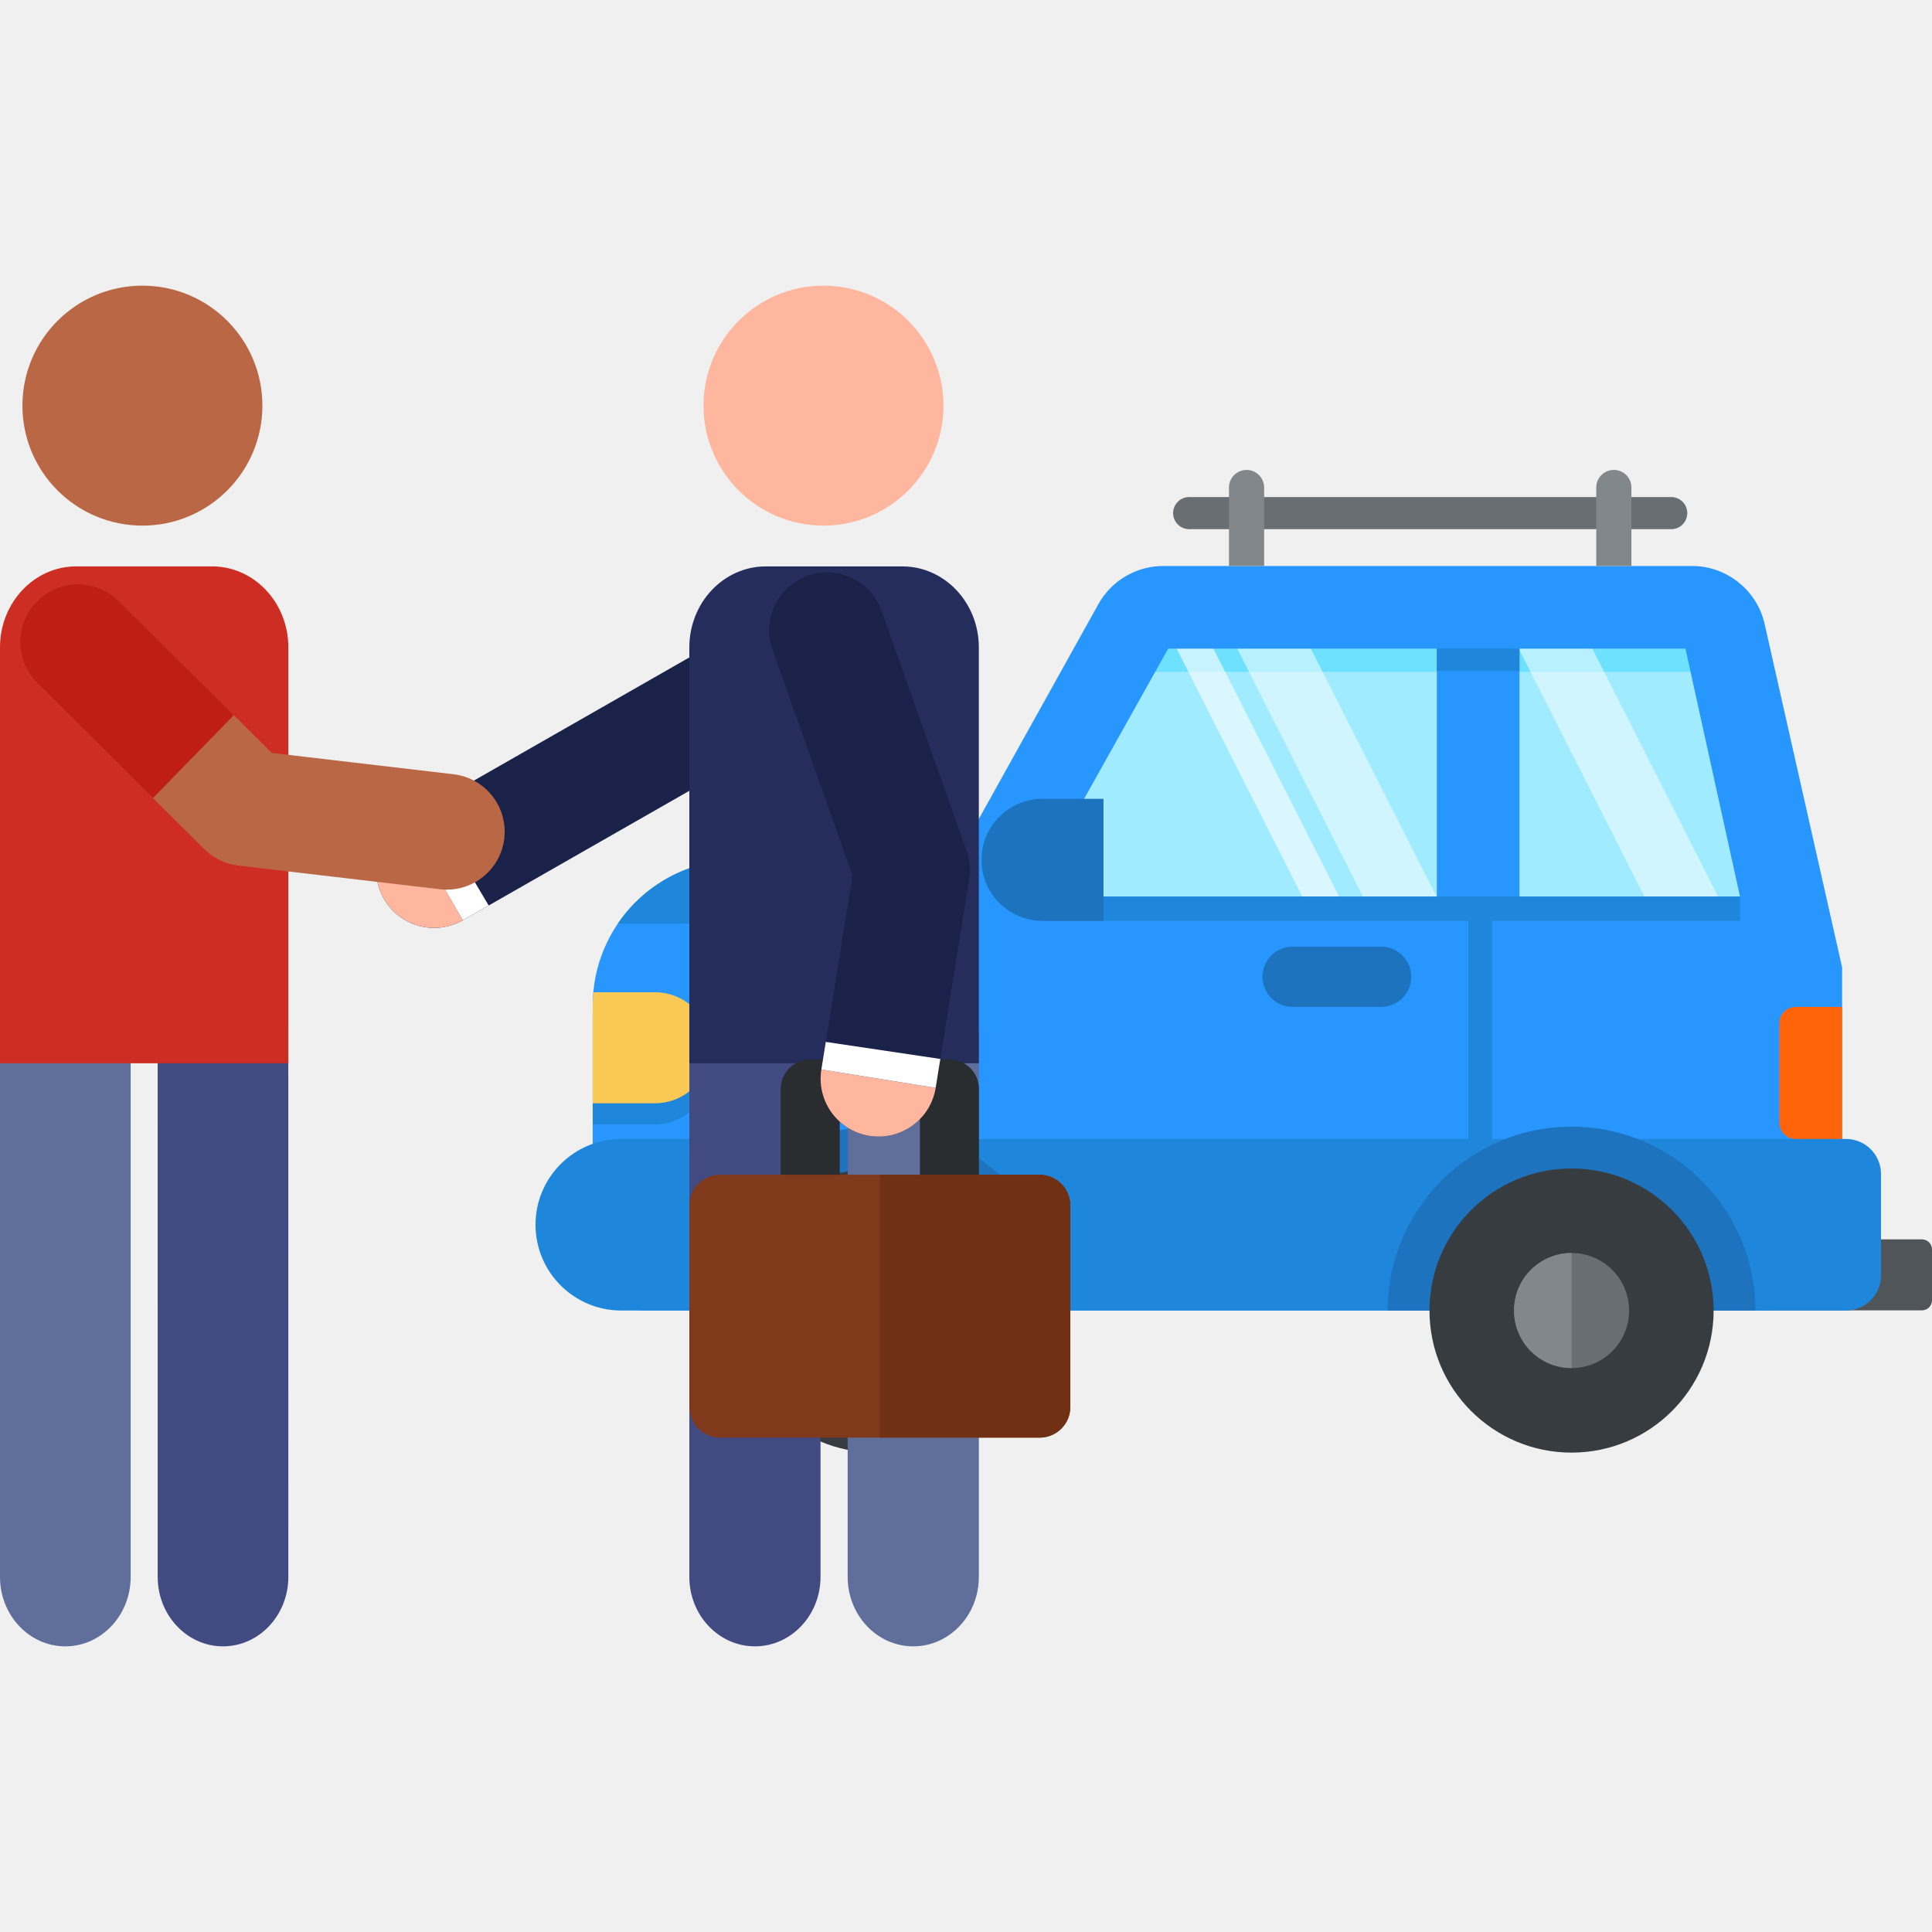
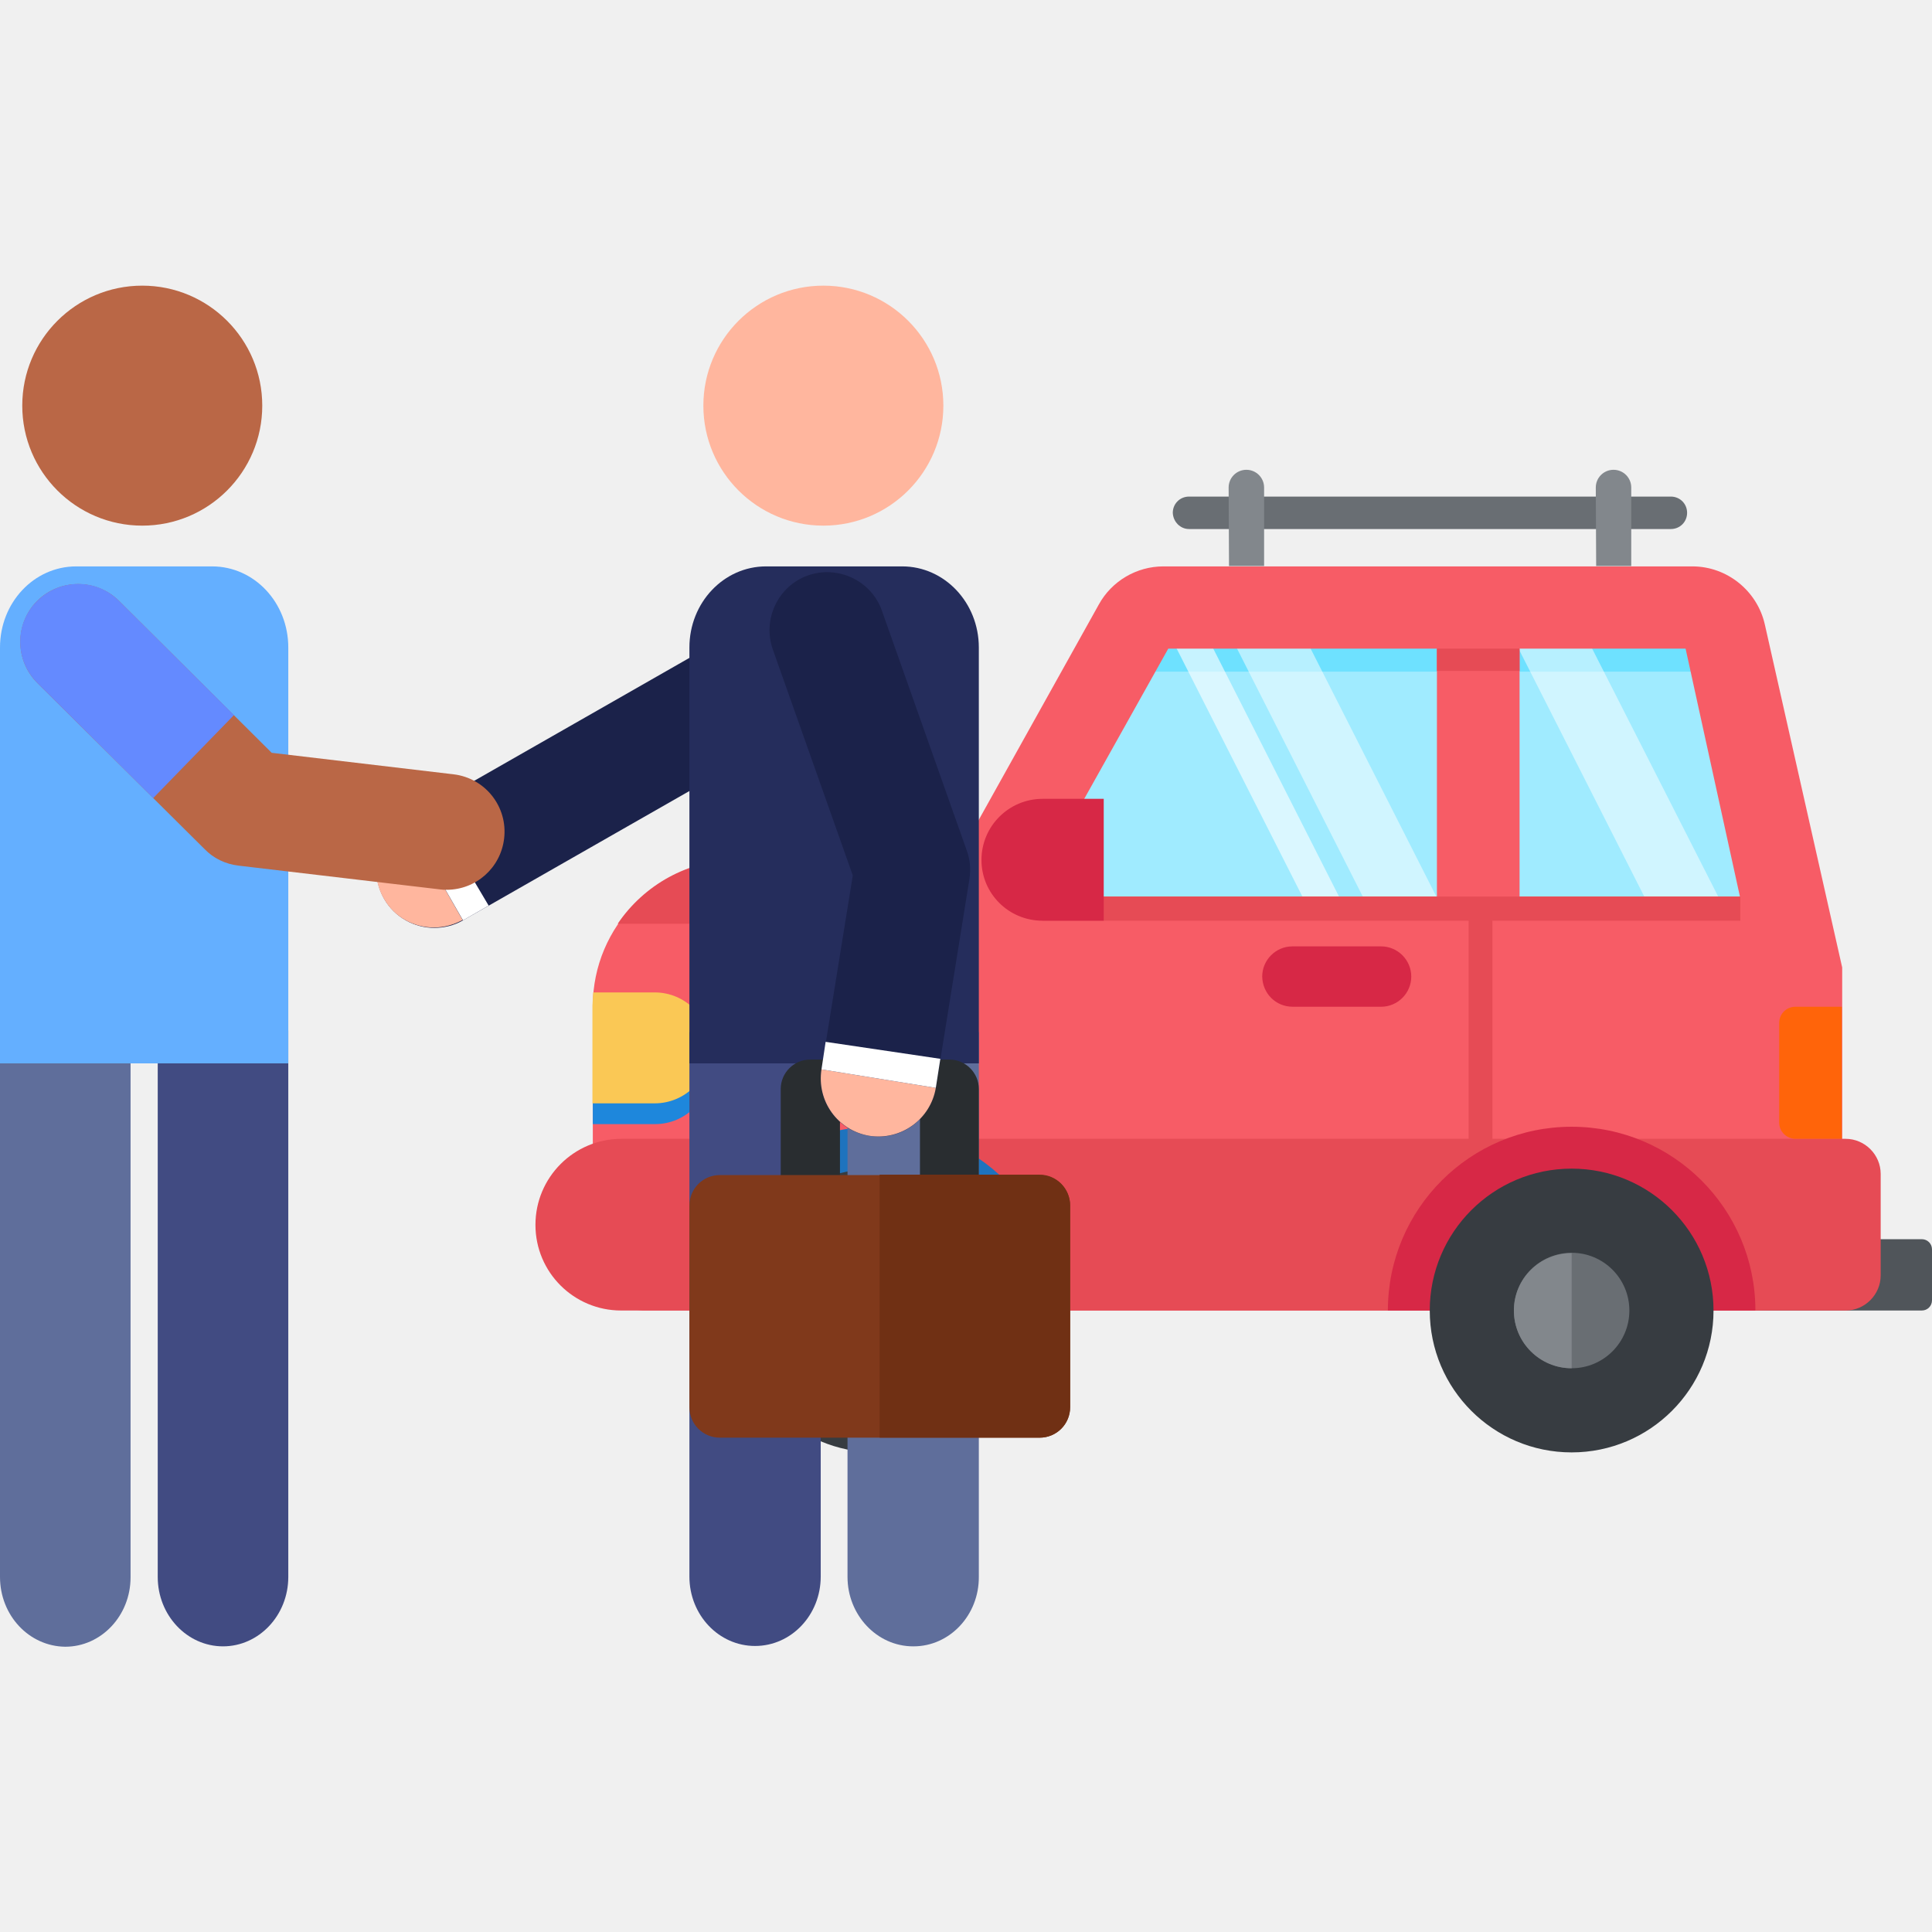
- <svg xmlns="http://www.w3.org/2000/svg" version="1.1" id="Capa_1" x="0px" y="0px" viewBox="0 0 512.001 512.001" style="enable-background:new 0 0 512.001 512.001;" xml:space="preserve">
+ <svg xmlns="http://www.w3.org/2000/svg" version="1.1" id="Capa_1" x="0px" y="0px" viewBox="0 0 512 512" style="enable-background:new 0 0 512 512;" xml:space="preserve">
+   <style type="text/css">
+ 	.st0{fill:#A0EBFF;}
+ 	.st1{fill:#6EE1FF;}
+ 	.st2{opacity:0.5;fill:#FFFFFF;enable-background:new    ;}
+ 	.st3{opacity:0.61;fill:#FFFFFF;enable-background:new    ;}
+ 	.st4{fill:#50555A;}
+ 	.st5{fill:#F75C66;}
+ 	.st6{fill:#E64B55;}
+ 	.st7{fill:#D72846;}
+ 	.st8{fill:#1E87DC;}
+ 	.st9{fill:#FAC855;}
+ 	.st10{fill:#FF640A;}
+ 	.st11{fill:#1E73BE;}
+ 	.st12{fill:#373C41;}
+ 	.st13{fill:#696E73;}
+ 	.st14{fill:#82878C;}
+ 	.st15{fill:#1B224A;}
+ 	.st16{fill:#FFB69E;}
+ 	.st17{fill:#FFFFFF;}
+ 	.st18{fill:#5F6E9B;}
+ 	.st19{fill:#414B82;}
+ 	.st20{fill:#252D5C;}
+ 	.st21{fill:#64AFFF;}
+ 	.st22{fill:#BA6746;}
+ 	.st23{fill:#292D30;}
+ 	.st24{fill:#80391B;}
+ 	.st25{fill:#648AFF;}
+ 	.st26{fill:#703014;}
+ </style>
  <g>
-     <polygon style="fill:#A0EBFF;" points="254.823,245.835 467.664,245.835 450.098,165.428 303.526,165.428  " />
-     <polygon style="fill:#A0EBFF;" points="262.141,242.865 467.389,242.865 450.451,165.325 309.106,165.325  " />
+     <polygon class="st0" points="254.8,245.8 467.7,245.8 450.1,165.4 303.5,165.4  " />
+     <polygon class="st0" points="262.1,242.9 467.4,242.9 450.5,165.3 309.1,165.3  " />
  </g>
-   <polygon style="fill:#6EE1FF;" points="296.366,178.047 303.526,166.226 450.098,166.226 452.681,178.047 " />
+   <polygon class="st1" points="296.4,178 303.5,166.2 450.1,166.2 452.7,178 " />
  <g>
-     <polygon style="opacity:0.5;fill:#FFFFFF;enable-background:new    ;" points="399.94,166.862 439.245,244.402 458.751,244.402    419.447,166.862  " />
-     <polygon style="opacity:0.5;fill:#FFFFFF;enable-background:new    ;" points="364.636,244.402 384.142,244.402 344.838,166.862    325.331,166.862  " />
-     <polygon style="opacity:0.61;fill:#FFFFFF;enable-background:new    ;" points="348.575,244.402 358.328,244.402 319.024,166.862    309.27,166.862  " />
+     <polygon class="st2" points="399.9,166.9 439.2,244.4 458.8,244.4 419.4,166.9  " />
+     <polygon class="st2" points="364.6,244.4 384.1,244.4 344.8,166.9 325.3,166.9  " />
+     <polygon class="st3" points="348.6,244.4 358.3,244.4 319,166.9 309.3,166.9  " />
  </g>
-   <path style="fill:#50555A;" d="M465.205,347.256h44.135c1.47,0,2.661-1.191,2.661-2.661v-13.486c0-1.47-1.191-2.661-2.661-2.661  h-44.135V347.256z" />
-   <path style="fill:#2896FF;" d="M157.076,345.87c0.334,0.095,13.286,1.435,13.286,1.435h292.801c0,0,24.399-0.575,25.018-0.615  v-90.322l-20.517-90.94c-1.968-8.943-10.042-15.433-19.197-15.433H308.268c-7.107,0-13.678,3.852-17.149,10.051l-37.761,67.83  h-57.73c-21.292,0-38.55,17.265-38.55,38.556C157.076,293.036,157.076,339.503,157.076,345.87z M309.582,171.893h71.201v65.696  h-97.075v-0.133h-10.841L309.582,171.893z M461.118,237.59h-58.436v-65.696h43.982L461.118,237.59z" />
-   <path style="fill:#1E87DC;" d="M141.92,324.571c0,12.556,10.178,22.735,22.735,22.735h324.547c5.127,0,9.283-4.156,9.283-9.283  V311.12c0-5.127-4.156-9.283-9.283-9.283H164.654C152.098,301.836,141.92,312.014,141.92,324.571z" />
-   <path style="fill:#1E73BE;" d="M342.552,266.847h23.467c4.411,0,7.986-3.576,7.986-7.986c0-4.41-3.575-7.986-7.986-7.986h-23.467  c-4.411,0-7.986,3.576-7.986,7.986C334.566,263.273,338.141,266.847,342.552,266.847z" />
-   <path style="fill:#1E87DC;" d="M173.56,268.548c8.124,0,14.711,6.586,14.711,14.711s-6.586,14.711-14.711,14.711h-16.484  c0-5.745,0-23.14,0-29.421L173.56,268.548L173.56,268.548z" />
-   <path style="fill:#FAC855;" d="M157.239,262.96h16.321c8.124,0,14.711,6.586,14.711,14.711c0,8.124-6.586,14.711-14.711,14.711  h-16.484c0-5.374,0-20.707,0-25.948C157.076,265.261,157.137,264.104,157.239,262.96z" />
-   <path style="fill:#FF640A;" d="M475.842,301.836h12.338v-34.989h-12.338c-2.372,0-4.295,1.922-4.295,4.295v26.399  C471.547,299.913,473.471,301.836,475.842,301.836z" />
-   <path style="fill:#1E73BE;" d="M278.729,347.305h-95.408l0,0c0-26.91,21.815-48.725,48.725-48.725  c26.894,0,48.698,21.789,48.724,48.677C279.506,347.286,278.729,347.305,278.729,347.305z" />
-   <circle style="fill:#373C41;" cx="232.05" cy="347.31" r="37.648" />
-   <circle style="fill:#696E73;" cx="232.05" cy="347.31" r="15.25" />
-   <path style="fill:#82878C;" d="M232.047,332.055v30.499c-8.422,0-15.25-6.828-15.25-15.25  C216.797,338.882,223.625,332.055,232.047,332.055z" />
+   <path class="st4" d="M465.2,347.3h44.1c1.5,0,2.7-1.2,2.7-2.7v-13.5c0-1.5-1.2-2.7-2.7-2.7h-44.1L465.2,347.3L465.2,347.3z" />
+   <path class="st5" d="M157.1,345.9c0.3,0.1,13.3,1.4,13.3,1.4h292.8c0,0,24.4-0.6,25-0.6v-90.3l-20.5-90.9c-2-8.9-10-15.4-19.2-15.4  H308.3c-7.1,0-13.7,3.9-17.1,10.1l-37.8,67.8h-57.7c-21.3,0-38.6,17.3-38.6,38.6C157.1,293,157.1,339.5,157.1,345.9z M309.6,171.9  h71.2v65.7h-97.1v-0.1h-10.8L309.6,171.9z M461.1,237.6h-58.4v-65.7h44L461.1,237.6z" />
+   <path class="st6" d="M141.9,324.6c0,12.6,10.2,22.7,22.7,22.7h324.5c5.1,0,9.3-4.2,9.3-9.3v-26.9c0-5.1-4.2-9.3-9.3-9.3H164.7  C152.1,301.8,141.9,312,141.9,324.6z" />
+   <path class="st7" d="M342.6,266.8H366c4.4,0,8-3.6,8-8s-3.6-8-8-8h-23.5c-4.4,0-8,3.6-8,8C334.6,263.3,338.1,266.8,342.6,266.8z" />
+   <path class="st8" d="M173.6,268.5c8.1,0,14.7,6.6,14.7,14.7s-6.6,14.7-14.7,14.7h-16.5c0-5.7,0-23.1,0-29.4L173.6,268.5L173.6,268.5  z" />
+   <path class="st9" d="M157.2,263h16.3c8.1,0,14.7,6.6,14.7,14.7c0,8.1-6.6,14.7-14.7,14.7h-16.5c0-5.4,0-20.7,0-25.9  C157.1,265.3,157.1,264.1,157.2,263z" />
+   <path class="st10" d="M475.8,301.8h12.3v-35h-12.3c-2.4,0-4.3,1.9-4.3,4.3v26.4C471.5,299.9,473.5,301.8,475.8,301.8z" />
+   <path class="st11" d="M278.7,347.3h-95.4l0,0c0-26.9,21.8-48.7,48.7-48.7c26.9,0,48.7,21.8,48.7,48.7  C279.5,347.3,278.7,347.3,278.7,347.3z" />
+   <circle class="st12" cx="232.1" cy="347.3" r="37.6" />
+   <circle class="st13" cx="232.1" cy="347.3" r="15.3" />
+   <path class="st14" d="M232,332.1v30.5c-8.4,0-15.3-6.8-15.3-15.3S223.6,332.1,232,332.1z" />
  <g>
-     <rect x="380.781" y="171.895" style="fill:#1E87DC;" width="21.898" height="5.929" />
-     <rect x="276.273" y="237.587" style="fill:#1E87DC;" width="184.85" height="6.443" />
+     <rect x="380.8" y="171.9" class="st6" width="21.9" height="5.9" />
+     <rect x="276.3" y="237.6" class="st6" width="184.9" height="6.4" />
  </g>
-   <path style="fill:#1E73BE;" d="M276.27,244.033h16.168v-32.335H276.27c-8.93,0-16.168,7.239-16.168,16.168l0,0  C260.102,236.795,267.34,244.033,276.27,244.033z" />
+   <path class="st7" d="M276.3,244h16.2v-32.3h-16.2c-8.9,0-16.2,7.2-16.2,16.2l0,0C260.1,236.8,267.3,244,276.3,244z" />
  <g>
-     <path style="fill:#1E87DC;" d="M163.692,244.821c6.932-10.23,18.647-16.956,31.935-16.956h57.73   c-6.448,10.533-17.909,16.956-30.26,16.956H163.692z" />
-     <rect x="389.154" y="240.816" style="fill:#1E87DC;" width="6.283" height="66.15" />
+     <path class="st6" d="M163.7,244.8c6.9-10.2,18.6-17,31.9-17h57.7c-6.4,10.5-17.9,17-30.3,17H163.7z" />
+     <rect x="389.2" y="240.8" class="st6" width="6.3" height="66.2" />
  </g>
-   <path style="fill:#1E73BE;" d="M463.162,347.305h-95.408l0,0c0-26.91,21.815-48.725,48.725-48.725  c26.894,0,48.698,21.789,48.724,48.677C463.939,347.286,463.162,347.305,463.162,347.305z" />
-   <circle style="fill:#373C41;" cx="416.479" cy="347.31" r="37.648" />
-   <circle style="fill:#696E73;" cx="416.479" cy="347.31" r="15.25" />
-   <path style="fill:#82878C;" d="M416.48,332.055v30.499c-8.422,0-15.25-6.828-15.25-15.25  C401.23,338.882,408.058,332.055,416.48,332.055z" />
-   <path style="fill:#696E73;" d="M315.146,140.239h127.746c2.352,0,4.258-1.906,4.258-4.258l0,0c0-2.351-1.906-4.258-4.258-4.258  H315.146c-2.352,0-4.258,1.906-4.258,4.258l0,0C310.887,138.333,312.793,140.239,315.146,140.239z" />
+   <path class="st7" d="M463.2,347.3h-95.4l0,0c0-26.9,21.8-48.7,48.7-48.7c26.9,0,48.7,21.8,48.7,48.7  C463.9,347.3,463.2,347.3,463.2,347.3z" />
+   <circle class="st12" cx="416.5" cy="347.3" r="37.6" />
+   <circle class="st13" cx="416.5" cy="347.3" r="15.3" />
+   <path class="st14" d="M416.5,332.1v30.5c-8.4,0-15.3-6.8-15.3-15.3S408.1,332.1,416.5,332.1z" />
+   <path class="st13" d="M315.1,140.2h127.7c2.4,0,4.3-1.9,4.3-4.3l0,0c0-2.4-1.9-4.3-4.3-4.3H315.1c-2.4,0-4.3,1.9-4.3,4.3l0,0  C310.9,138.3,312.8,140.2,315.1,140.2z" />
  <g>
-     <path style="fill:#82878C;" d="M423.025,149.995h9.321v-20.797c0-2.574-2.087-4.661-4.661-4.661s-4.661,2.087-4.661,4.661v20.797   H423.025z" />
-     <path style="fill:#82878C;" d="M325.692,149.995h9.321v-20.797c0-2.574-2.087-4.661-4.661-4.661s-4.661,2.087-4.661,4.661v20.797   H325.692z" />
+     <path class="st14" d="M423,150h9.3v-20.8c0-2.6-2.1-4.7-4.7-4.7s-4.7,2.1-4.7,4.7L423,150L423,150z" />
+     <path class="st14" d="M325.7,150h9.3v-20.8c0-2.6-2.1-4.7-4.7-4.7s-4.7,2.1-4.7,4.7L325.7,150L325.7,150z" />
  </g>
-   <path style="fill:#1B224A;" d="M115.058,245.906c-5.326,0-10.501-2.777-13.333-7.73c-4.205-7.356-1.651-16.728,5.706-20.933  l111.672-63.834c7.355-4.206,16.728-1.651,20.933,5.706s1.651,16.728-5.706,20.933l-111.672,63.834  C120.256,245.253,117.639,245.906,115.058,245.906z" />
-   <path style="fill:#FFB69E;" d="M107.43,217.242c-7.356,4.205-9.91,13.576-5.706,20.933c2.832,4.955,8.008,7.73,13.333,7.73  c2.581,0,5.198-0.652,7.599-2.026L107.43,217.242z" />
-   <polygon style="fill:#FFFFFF;" points="113.83,213.524 107.365,217.242 122.655,243.878 129.502,239.966 " />
-   <path style="fill:#5F6E9B;" d="M224.641,273.539v144.403c0.027,10.15,7.804,18.358,17.38,18.358h0.05  c9.599-0.029,17.359-8.295,17.332-18.462V273.539H224.641z" />
-   <path style="fill:#414B82;" d="M182.693,273.539l-0.01,144.348c-0.001,10.167,7.78,18.411,17.38,18.411c0.001,0,0.001,0,0.001,0  c9.599,0,17.381-8.242,17.382-18.409l0.01-144.351h-34.763V273.539z" />
-   <path style="fill:#252D5C;" d="M182.683,281.782h76.72V171.58c0-11.863-9.079-21.479-20.279-21.479h-36.163  c-11.2,0-20.279,9.617-20.279,21.479L182.683,281.782L182.683,281.782z" />
-   <path style="fill:#414B82;" d="M41.78,273.067l0.01,144.824c0.001,10.167,7.752,18.41,17.313,18.409  c9.561-0.001,17.311-8.244,17.311-18.411l-0.01-144.821L41.78,273.067L41.78,273.067z" />
-   <path style="fill:#5F6E9B;" d="M0,273.067v144.77c-0.027,10.167,7.701,18.434,17.263,18.462h0.05  c9.538,0,17.284-8.209,17.311-18.358V273.067H0z" />
-   <path style="fill:#CD2D23;" d="M76.414,281.782H0V171.58C0,159.717,9.043,150.1,20.198,150.1h36.018  c11.155,0,20.198,9.617,20.198,21.479C76.414,171.58,76.414,281.782,76.414,281.782z" />
-   <circle style="fill:#BA6746;" cx="37.74" cy="107.498" r="31.796" />
-   <circle style="fill:#FFB69E;" cx="218.232" cy="107.498" r="31.796" />
-   <path style="fill:#292D30;" d="M251.608,333.306h-36.884c-4.323,0-7.827-3.504-7.827-7.827v-36.884c0-4.323,3.504-7.827,7.827-7.827  h36.884c4.323,0,7.827,3.504,7.827,7.827v36.884C259.435,329.801,255.931,333.306,251.608,333.306z M222.551,317.652h21.23v-21.23  h-21.23V317.652z" />
-   <path style="fill:#80391B;" d="M283.65,372.85c0,4.492-3.642,8.134-8.134,8.134h-84.699c-4.492,0-8.134-3.642-8.134-8.134v-53.391  c0-4.492,3.642-8.134,8.134-8.134h84.699c4.492,0,8.134,3.642,8.134,8.134V372.85z" />
-   <path style="fill:#1B224A;" d="M230.384,301.008c-8.366-1.344-14.059-9.214-12.715-17.581l8.255-51.402l-21.21-59.89  c-2.829-7.987,1.354-16.754,9.34-19.583c7.985-2.829,16.755,1.353,19.583,9.34l22.516,63.579c0.857,2.421,1.093,5.018,0.686,7.554  l-8.876,55.267C246.625,296.63,238.779,302.353,230.384,301.008z" />
-   <path style="fill:#FFB69E;" d="M217.669,283.427c-1.344,8.366,4.349,16.237,12.715,17.581c8.396,1.346,16.241-4.377,17.58-12.715  L217.669,283.427z" />
-   <path style="fill:#BA6746;" d="M118.42,235.764c-0.597,0-1.199-0.034-1.807-0.105l-53.44-6.269c-3.411-0.4-6.589-1.933-9.026-4.355  L9.857,181.027c-6.011-5.971-6.042-15.685-0.069-21.696c5.971-6.011,15.685-6.042,21.696-0.069l40.529,40.271l48.175,5.652  c8.415,0.988,14.437,8.61,13.45,17.025C132.721,230.017,126.093,235.764,118.42,235.764z" />
-   <path style="fill:#BE1E14;" d="M61.953,189.536l-30.469-30.275c-6.011-5.972-15.724-5.94-21.696,0.069  c-5.972,6.011-5.941,15.724,0.069,21.696l30.671,30.475L61.953,189.536z" />
-   <polygon style="fill:#FFFFFF;" points="218.843,276.117 217.669,283.427 247.963,288.293 249.194,280.634 " />
-   <path style="fill:#703014;" d="M275.516,311.324h-42.35v69.659h42.35c4.492,0,8.134-3.642,8.134-8.133v-53.391  C283.65,314.966,280.009,311.324,275.516,311.324z" />
-   <g>
- </g>
-   <g>
- </g>
-   <g>
- </g>
-   <g>
- </g>
-   <g>
- </g>
-   <g>
- </g>
-   <g>
- </g>
-   <g>
- </g>
-   <g>
- </g>
-   <g>
- </g>
-   <g>
- </g>
-   <g>
- </g>
-   <g>
- </g>
-   <g>
- </g>
-   <g>
- </g>
+   <path class="st15" d="M115.1,245.9c-5.3,0-10.5-2.8-13.3-7.7c-4.2-7.4-1.7-16.7,5.7-20.9l111.7-63.8c7.4-4.2,16.7-1.7,20.9,5.7  s1.7,16.7-5.7,20.9l-111.7,63.8C120.3,245.3,117.6,245.9,115.1,245.9z" />
+   <path class="st16" d="M107.4,217.2c-7.4,4.2-9.9,13.6-5.7,20.9c2.8,5,8,7.7,13.3,7.7c2.6,0,5.2-0.7,7.6-2L107.4,217.2z" />
+   <polygon class="st17" points="113.8,213.5 107.4,217.2 122.7,243.9 129.5,240 " />
+   <path class="st18" d="M224.6,273.5v144.4c0,10.1,7.8,18.4,17.4,18.4h0.1c9.6,0,17.4-8.3,17.3-18.5V273.5H224.6z" />
+   <path class="st19" d="M182.7,273.5l0,144.3c0,10.2,7.8,18.4,17.4,18.4c0,0,0,0,0,0c9.6,0,17.4-8.2,17.4-18.4l0-144.4L182.7,273.5  L182.7,273.5L182.7,273.5z" />
+   <path class="st20" d="M182.7,281.8h76.7V171.6c0-11.9-9.1-21.5-20.3-21.5H203c-11.2,0-20.3,9.6-20.3,21.5L182.7,281.8L182.7,281.8z" />
+   <path class="st19" d="M41.8,273.1l0,144.8c0,10.2,7.8,18.4,17.3,18.4s17.3-8.2,17.3-18.4l0-144.8L41.8,273.1L41.8,273.1z" />
+   <path class="st18" d="M0,273.1v144.8c0,10.2,7.7,18.4,17.3,18.5h0c9.5,0,17.3-8.2,17.3-18.4V273.1H0z" />
+   <path class="st21" d="M76.4,281.8H0V171.6c0-11.9,9-21.5,20.2-21.5h36c11.2,0,20.2,9.6,20.2,21.5C76.4,171.6,76.4,281.8,76.4,281.8z  " />
+   <circle class="st22" cx="37.7" cy="107.5" r="31.8" />
+   <circle class="st16" cx="218.2" cy="107.5" r="31.8" />
+   <path class="st23" d="M251.6,333.3h-36.9c-4.3,0-7.8-3.5-7.8-7.8v-36.9c0-4.3,3.5-7.8,7.8-7.8h36.9c4.3,0,7.8,3.5,7.8,7.8v36.9  C259.4,329.8,255.9,333.3,251.6,333.3z M222.6,317.7h21.2v-21.2h-21.2V317.7z" />
+   <path class="st24" d="M283.6,372.9c0,4.5-3.6,8.1-8.1,8.1h-84.7c-4.5,0-8.1-3.6-8.1-8.1v-53.4c0-4.5,3.6-8.1,8.1-8.1h84.7  c4.5,0,8.1,3.6,8.1,8.1V372.9z" />
+   <path class="st15" d="M230.4,301c-8.4-1.3-14.1-9.2-12.7-17.6l8.3-51.4l-21.2-59.9c-2.8-8,1.4-16.8,9.3-19.6  c8-2.8,16.8,1.4,19.6,9.3l22.5,63.6c0.9,2.4,1.1,5,0.7,7.6l-8.9,55.3C246.6,296.6,238.8,302.4,230.4,301z" />
+   <path class="st16" d="M217.7,283.4c-1.3,8.4,4.3,16.2,12.7,17.6c8.4,1.3,16.2-4.4,17.6-12.7L217.7,283.4z" />
+   <path class="st22" d="M118.4,235.8c-0.6,0-1.2,0-1.8-0.1l-53.4-6.3c-3.4-0.4-6.6-1.9-9-4.4L9.9,181c-6-6-6-15.7-0.1-21.7  c6-6,15.7-6,21.7-0.1L72,199.5l48.2,5.7c8.4,1,14.4,8.6,13.4,17C132.7,230,126.1,235.8,118.4,235.8z" />
+   <path class="st25" d="M62,189.5l-30.5-30.3c-6-6-15.7-5.9-21.7,0.1c-6,6-5.9,15.7,0.1,21.7l30.7,30.5L62,189.5z" />
+   <polygon class="st17" points="218.8,276.1 217.7,283.4 248,288.3 249.2,280.6 " />
+   <path class="st26" d="M275.5,311.3h-42.4V381h42.4c4.5,0,8.1-3.6,8.1-8.1v-53.4C283.6,315,280,311.3,275.5,311.3z" />
</svg>
